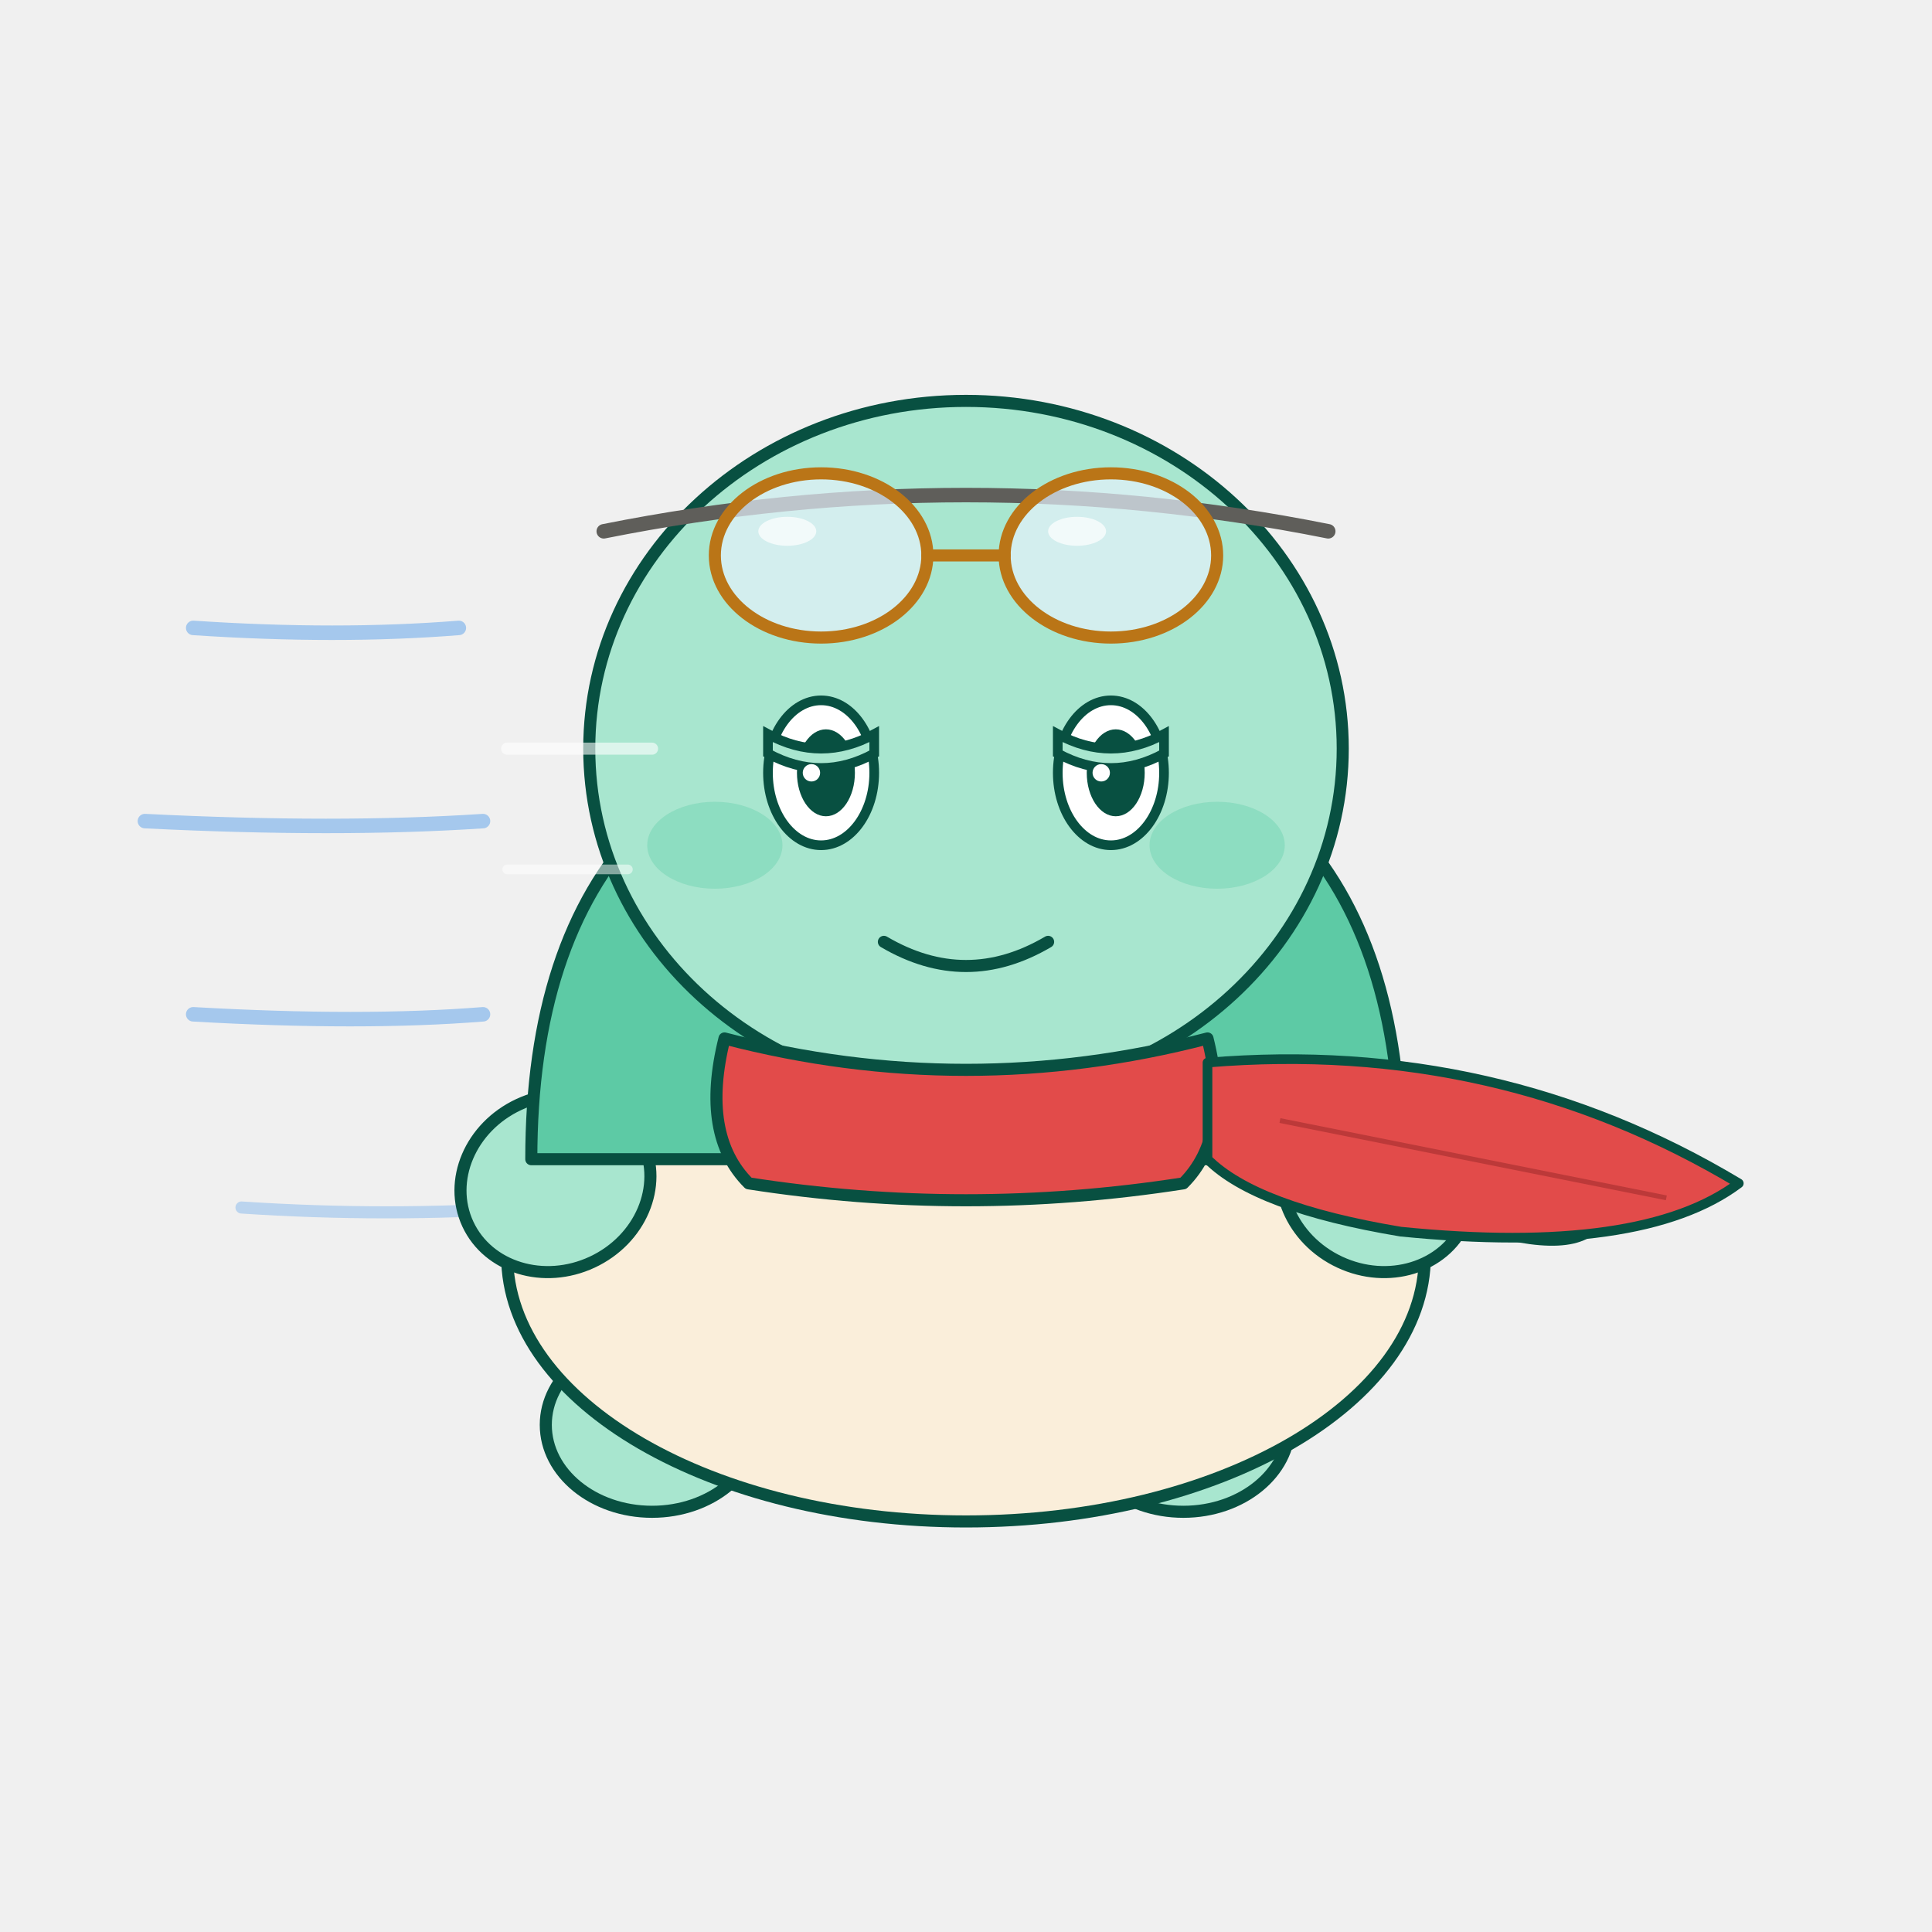
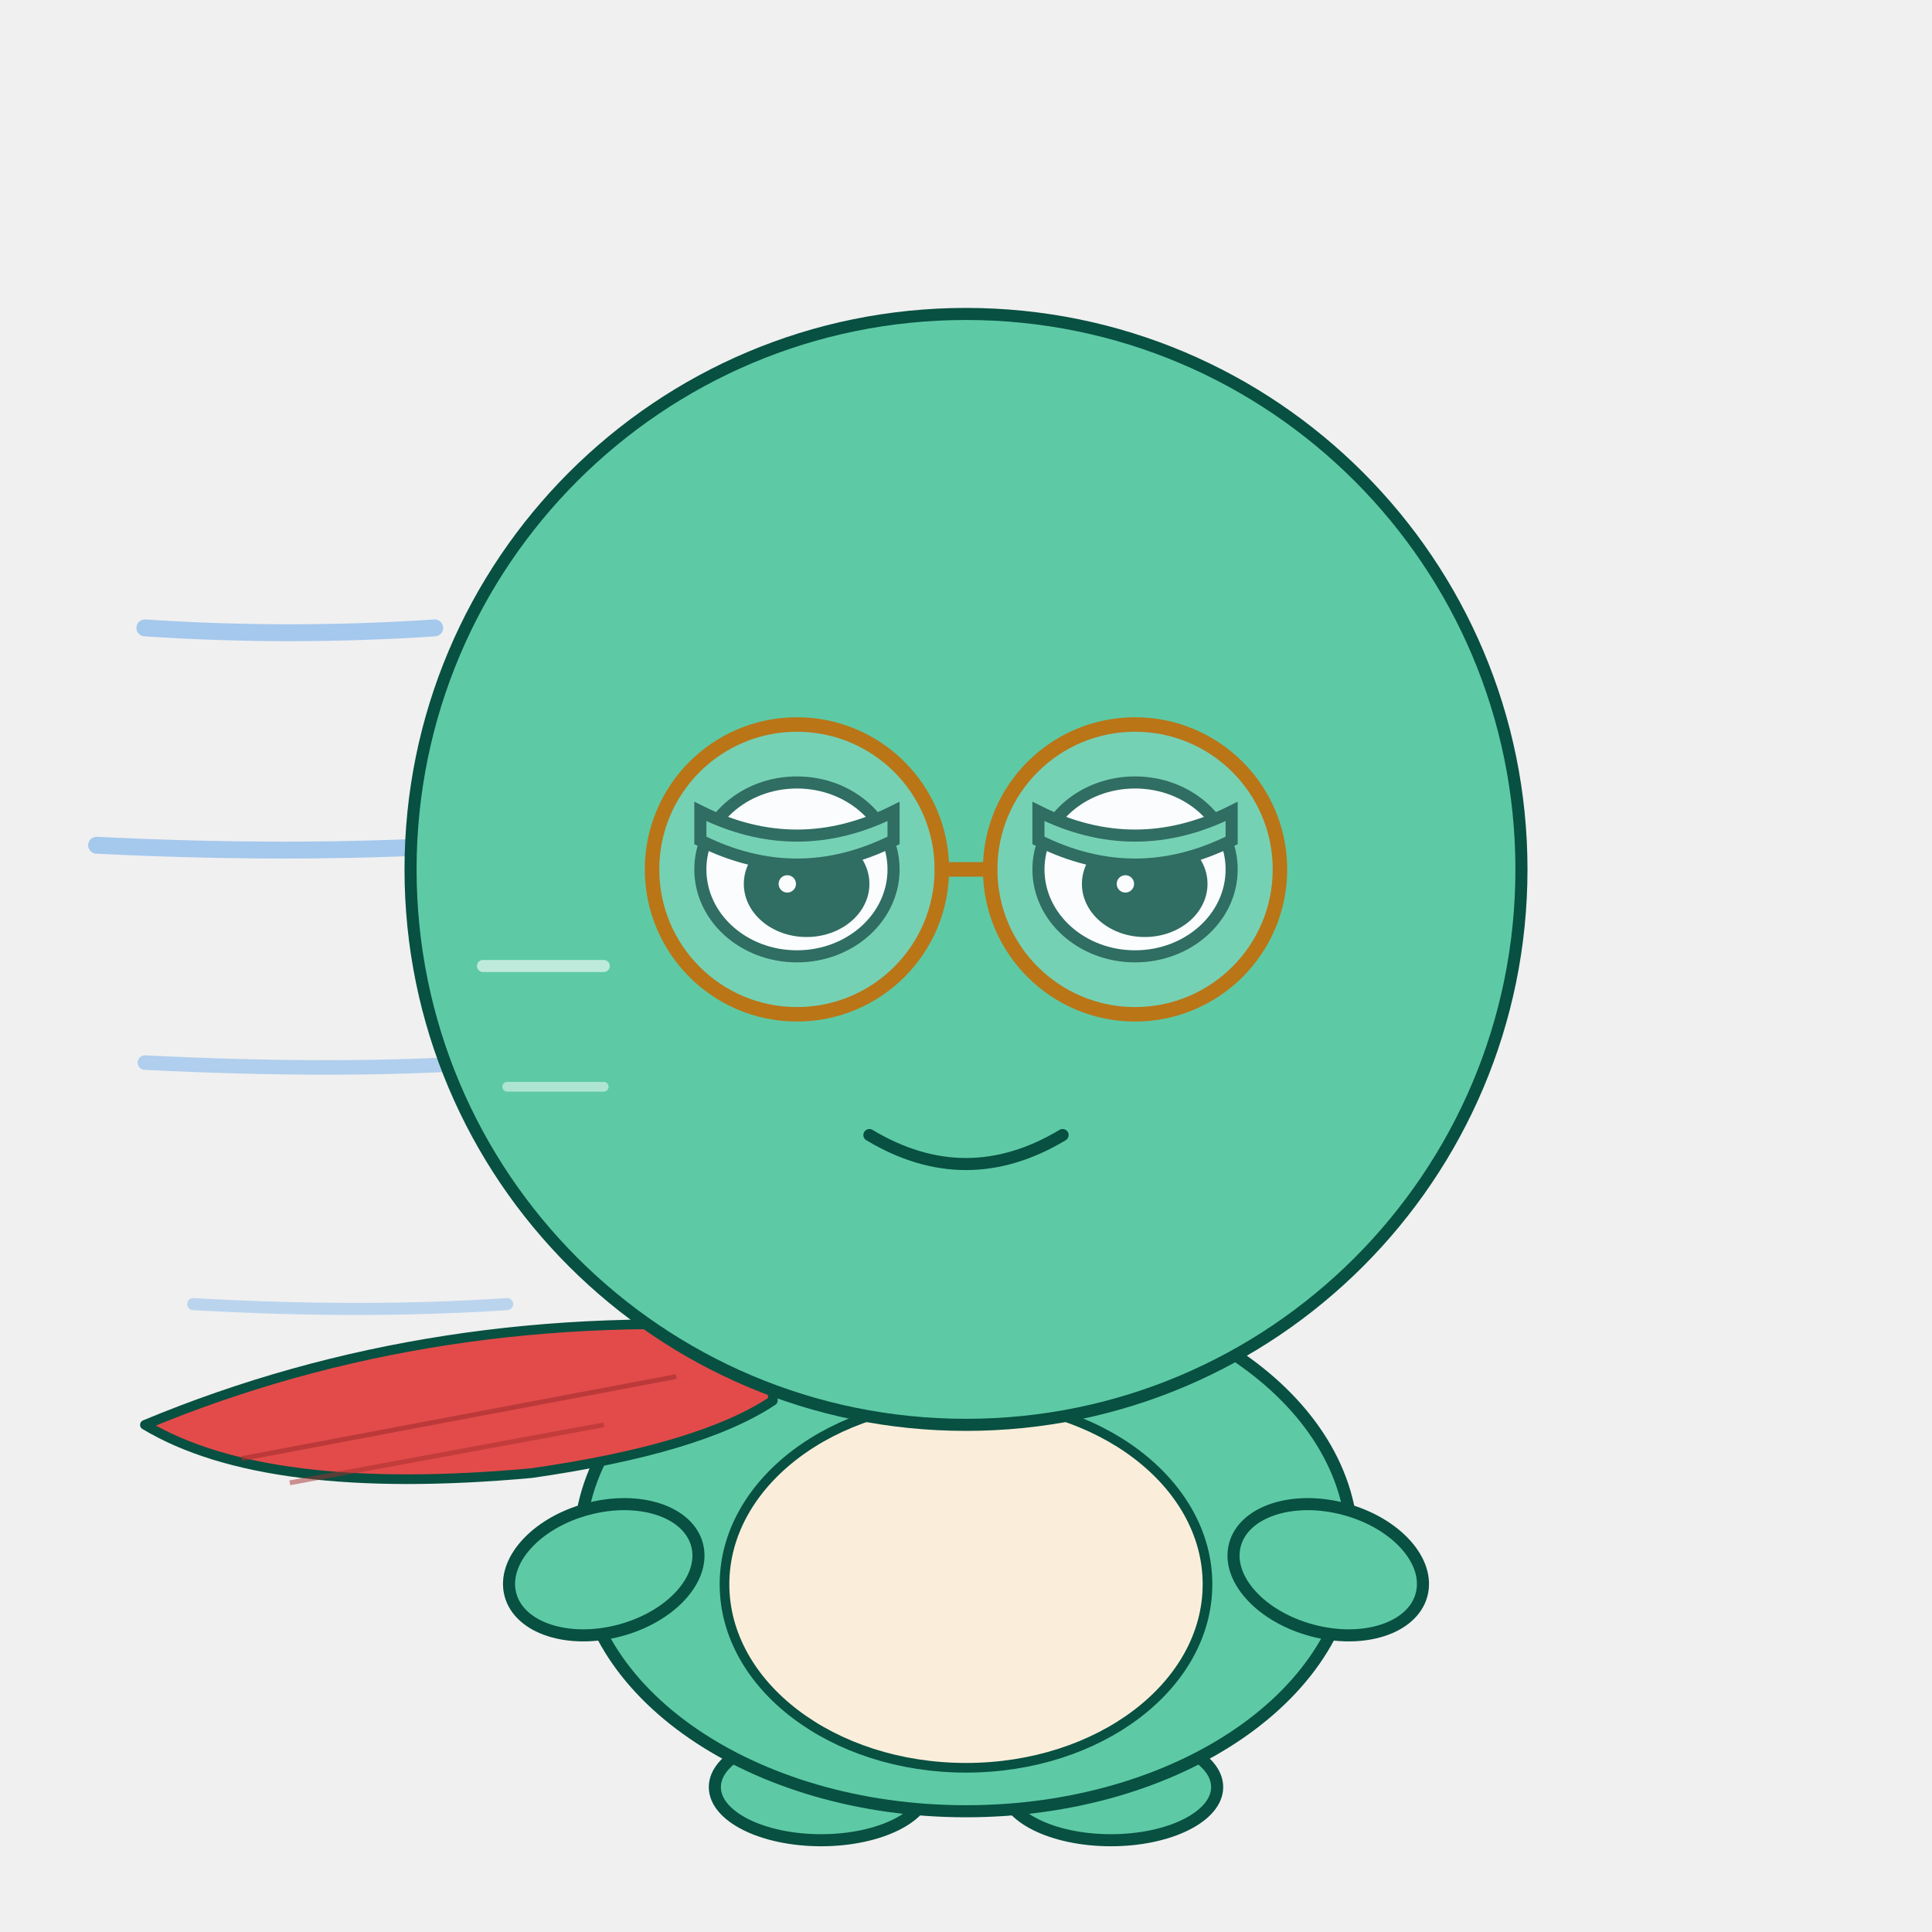
<svg xmlns="http://www.w3.org/2000/svg" viewBox="0 0 400 400" fill="none">
-   <path d="M40 130 Q70 132 95 130" stroke="#85B7EB" stroke-width="3" fill="none" stroke-linecap="round" opacity="0.7" />
-   <path d="M30 170 Q70 172 100 170" stroke="#85B7EB" stroke-width="3" fill="none" stroke-linecap="round" opacity="0.7" />
-   <path d="M40 210 Q75 212 100 210" stroke="#85B7EB" stroke-width="3" fill="none" stroke-linecap="round" opacity="0.7" />
-   <path d="M50 250 Q80 252 110 250" stroke="#85B7EB" stroke-width="2.5" fill="none" stroke-linecap="round" opacity="0.5" />
-   <path d="M310 240 Q330 235 332 250 Q330 260 310 255 Z" fill="#A8E6CF" stroke="#085041" stroke-width="2.5" stroke-linejoin="round" />
-   <ellipse cx="245" cy="295" rx="22" ry="18" fill="#A8E6CF" stroke="#085041" stroke-width="2.5" />
-   <ellipse cx="135" cy="295" rx="22" ry="18" fill="#A8E6CF" stroke="#085041" stroke-width="2.5" />
-   <ellipse cx="200" cy="260" rx="95" ry="55" fill="#FAEEDA" stroke="#085041" stroke-width="2.5" />
-   <ellipse cx="115" cy="245" rx="20" ry="18" fill="#A8E6CF" stroke="#085041" stroke-width="2.5" transform="rotate(-25 115 245)" />
-   <ellipse cx="285" cy="245" rx="20" ry="18" fill="#A8E6CF" stroke="#085041" stroke-width="2.5" transform="rotate(25 285 245)" />
-   <path d="M110 240 Q110 150 200 145 Q290 150 290 240 Z" fill="#5DCAA5" stroke="#085041" stroke-width="2.5" stroke-linejoin="round" />
-   <path d="M200 165 L225 178 L225 205 L200 218 L175 205 L175 178 Z" fill="none" stroke="#1D9E75" stroke-width="1.5" stroke-linejoin="round" opacity="0.7" />
-   <path d="M150 195 Q160 185 175 195" fill="none" stroke="#1D9E75" stroke-width="1.2" stroke-linecap="round" />
-   <path d="M225 195 Q240 185 250 195" fill="none" stroke="#1D9E75" stroke-width="1.2" stroke-linecap="round" />
-   <path d="M150 220 Q165 215 175 220" fill="none" stroke="#1D9E75" stroke-width="1.2" stroke-linecap="round" />
-   <path d="M225 220 Q240 215 250 220" fill="none" stroke="#1D9E75" stroke-width="1.2" stroke-linecap="round" />
-   <ellipse cx="200" cy="155" rx="78" ry="72" fill="#A8E6CF" stroke="#085041" stroke-width="2.5" />
-   <ellipse cx="148" cy="175" rx="14" ry="9" fill="#5DCAA5" opacity="0.35" />
-   <ellipse cx="252" cy="175" rx="14" ry="9" fill="#5DCAA5" opacity="0.35" />
-   <path d="M125 110 Q200 95 275 110" stroke="#5F5E5A" stroke-width="3" fill="none" stroke-linecap="round" />
-   <ellipse cx="170" cy="115" rx="22" ry="17" fill="#E6F1FB" fill-opacity="0.7" stroke="#BA7517" stroke-width="2.5" />
-   <ellipse cx="230" cy="115" rx="22" ry="17" fill="#E6F1FB" fill-opacity="0.7" stroke="#BA7517" stroke-width="2.5" />
-   <line x1="192" y1="115" x2="208" y2="115" stroke="#BA7517" stroke-width="2.5" stroke-linecap="round" />
-   <ellipse cx="163" cy="110" rx="6" ry="3" fill="#FFFFFF" opacity="0.7" />
-   <ellipse cx="223" cy="110" rx="6" ry="3" fill="#FFFFFF" opacity="0.7" />
-   <ellipse cx="170" cy="160" rx="11" ry="15" fill="#FFFFFF" stroke="#085041" stroke-width="2" />
-   <ellipse cx="230" cy="160" rx="11" ry="15" fill="#FFFFFF" stroke="#085041" stroke-width="2" />
-   <ellipse cx="171" cy="160" rx="6" ry="9" fill="#085041" />
-   <ellipse cx="231" cy="160" rx="6" ry="9" fill="#085041" />
-   <path d="M159 152 Q170 158 181 152 L181 156 Q170 162 159 156 Z" fill="#A8E6CF" stroke="#085041" stroke-width="2" />
-   <path d="M219 152 Q230 158 241 152 L241 156 Q230 162 219 156 Z" fill="#A8E6CF" stroke="#085041" stroke-width="2" />
-   <circle cx="168" cy="160" r="1.8" fill="#FFFFFF" />
-   <circle cx="228" cy="160" r="1.8" fill="#FFFFFF" />
-   <path d="M183 195 Q200 205 217 195" stroke="#085041" stroke-width="2.5" fill="none" stroke-linecap="round" />
-   <line x1="105" y1="155" x2="135" y2="155" stroke="#FFFFFF" stroke-width="2.5" opacity="0.6" stroke-linecap="round" />
-   <line x1="105" y1="180" x2="130" y2="180" stroke="#FFFFFF" stroke-width="2" opacity="0.5" stroke-linecap="round" />
-   <path d="M150 215 Q200 228 250 215 Q255 235 245 245 Q200 252 155 245 Q145 235 150 215 Z" fill="#E24B4A" stroke="#085041" stroke-width="2.5" stroke-linejoin="round" />
-   <path d="M250 220 Q310 215 360 245 Q340 260 290 255 Q260 250 250 240 Z" fill="#E24B4A" stroke="#085041" stroke-width="2" stroke-linejoin="round" />
-   <line x1="265" y1="232" x2="345" y2="248" stroke="#A32D2D" stroke-width="1" opacity="0.6" />
+   <path d="M30 130 Q60 132 90 130" stroke="#85B7EB" stroke-width="3.5" fill="none" stroke-linecap="round" opacity="0.7" />
+   <path d="M20 175 Q60 177 95 175" stroke="#85B7EB" stroke-width="3.5" fill="none" stroke-linecap="round" opacity="0.7" />
+   <path d="M30 220 Q70 222 100 220" stroke="#85B7EB" stroke-width="3" fill="none" stroke-linecap="round" opacity="0.6" />
+   <path d="M40 270 Q75 272 105 270" stroke="#85B7EB" stroke-width="2.5" fill="none" stroke-linecap="round" opacity="0.5" />
+   <ellipse cx="170" cy="370" rx="22" ry="11" fill="#5DCAA5" stroke="#085041" stroke-width="2.5" />
+   <ellipse cx="230" cy="370" rx="22" ry="11" fill="#5DCAA5" stroke="#085041" stroke-width="2.5" />
+   <ellipse cx="200" cy="320" rx="80" ry="55" fill="#5DCAA5" stroke="#085041" stroke-width="2.5" />
+   <ellipse cx="200" cy="328" rx="50" ry="38" fill="#FAEEDA" stroke="#085041" stroke-width="2" />
+   <ellipse cx="125" cy="325" rx="20" ry="13" fill="#5DCAA5" stroke="#085041" stroke-width="2.5" transform="rotate(-15 125 325)" />
+   <ellipse cx="275" cy="325" rx="20" ry="13" fill="#5DCAA5" stroke="#085041" stroke-width="2.5" transform="rotate(15 275 325)" />
+   <path d="M160 270 Q200 280 240 270 Q243 280 235 285 Q200 290 165 285 Q157 280 160 270 Z" fill="#E24B4A" stroke="#085041" stroke-width="2.5" stroke-linejoin="round" />
+   <path d="M160 275 Q90 270 30 295 Q55 310 110 305 Q145 300 160 290 Z" fill="#E24B4A" stroke="#085041" stroke-width="2" stroke-linejoin="round" />
+   <line x1="140" y1="285" x2="50" y2="302" stroke="#A32D2D" stroke-width="1" opacity="0.6" />
+   <line x1="125" y1="295" x2="60" y2="307" stroke="#A32D2D" stroke-width="1" opacity="0.5" />
+   <circle cx="200" cy="180" r="115" fill="#5DCAA5" stroke="#085041" stroke-width="2.5" />
+   <ellipse cx="165" cy="180" rx="20" ry="18" fill="#FFFFFF" stroke="#085041" stroke-width="2.5" />
+   <ellipse cx="235" cy="180" rx="20" ry="18" fill="#FFFFFF" stroke="#085041" stroke-width="2.5" />
+   <ellipse cx="167" cy="183" rx="13" ry="11" fill="#085041" />
+   <ellipse cx="237" cy="183" rx="13" ry="11" fill="#085041" />
+   <path d="M145 168 Q165 178 185 168 L185 174 Q165 184 145 174 Z" fill="#5DCAA5" stroke="#085041" stroke-width="2.5" />
+   <path d="M215 168 Q235 178 255 168 L255 174 Q235 184 215 174 Z" fill="#5DCAA5" stroke="#085041" stroke-width="2.5" />
+   <circle cx="163" cy="183" r="1.8" fill="#FFFFFF" />
+   <circle cx="233" cy="183" r="1.8" fill="#FFFFFF" />
+   <circle cx="165" cy="180" r="30" fill="#E6F1FB" fill-opacity="0.18" stroke="#BA7517" stroke-width="3" />
+   <circle cx="235" cy="180" r="30" fill="#E6F1FB" fill-opacity="0.18" stroke="#BA7517" stroke-width="3" />
+   <line x1="195" y1="180" x2="205" y2="180" stroke="#BA7517" stroke-width="3" stroke-linecap="round" />
+   <path d="M180 235 Q200 247 220 235" stroke="#085041" stroke-width="2.5" fill="none" stroke-linecap="round" />
+   <line x1="100" y1="200" x2="125" y2="200" stroke="#FFFFFF" stroke-width="2.5" opacity="0.6" stroke-linecap="round" />
+   <line x1="105" y1="225" x2="125" y2="225" stroke="#FFFFFF" stroke-width="2" opacity="0.5" stroke-linecap="round" />
</svg>
